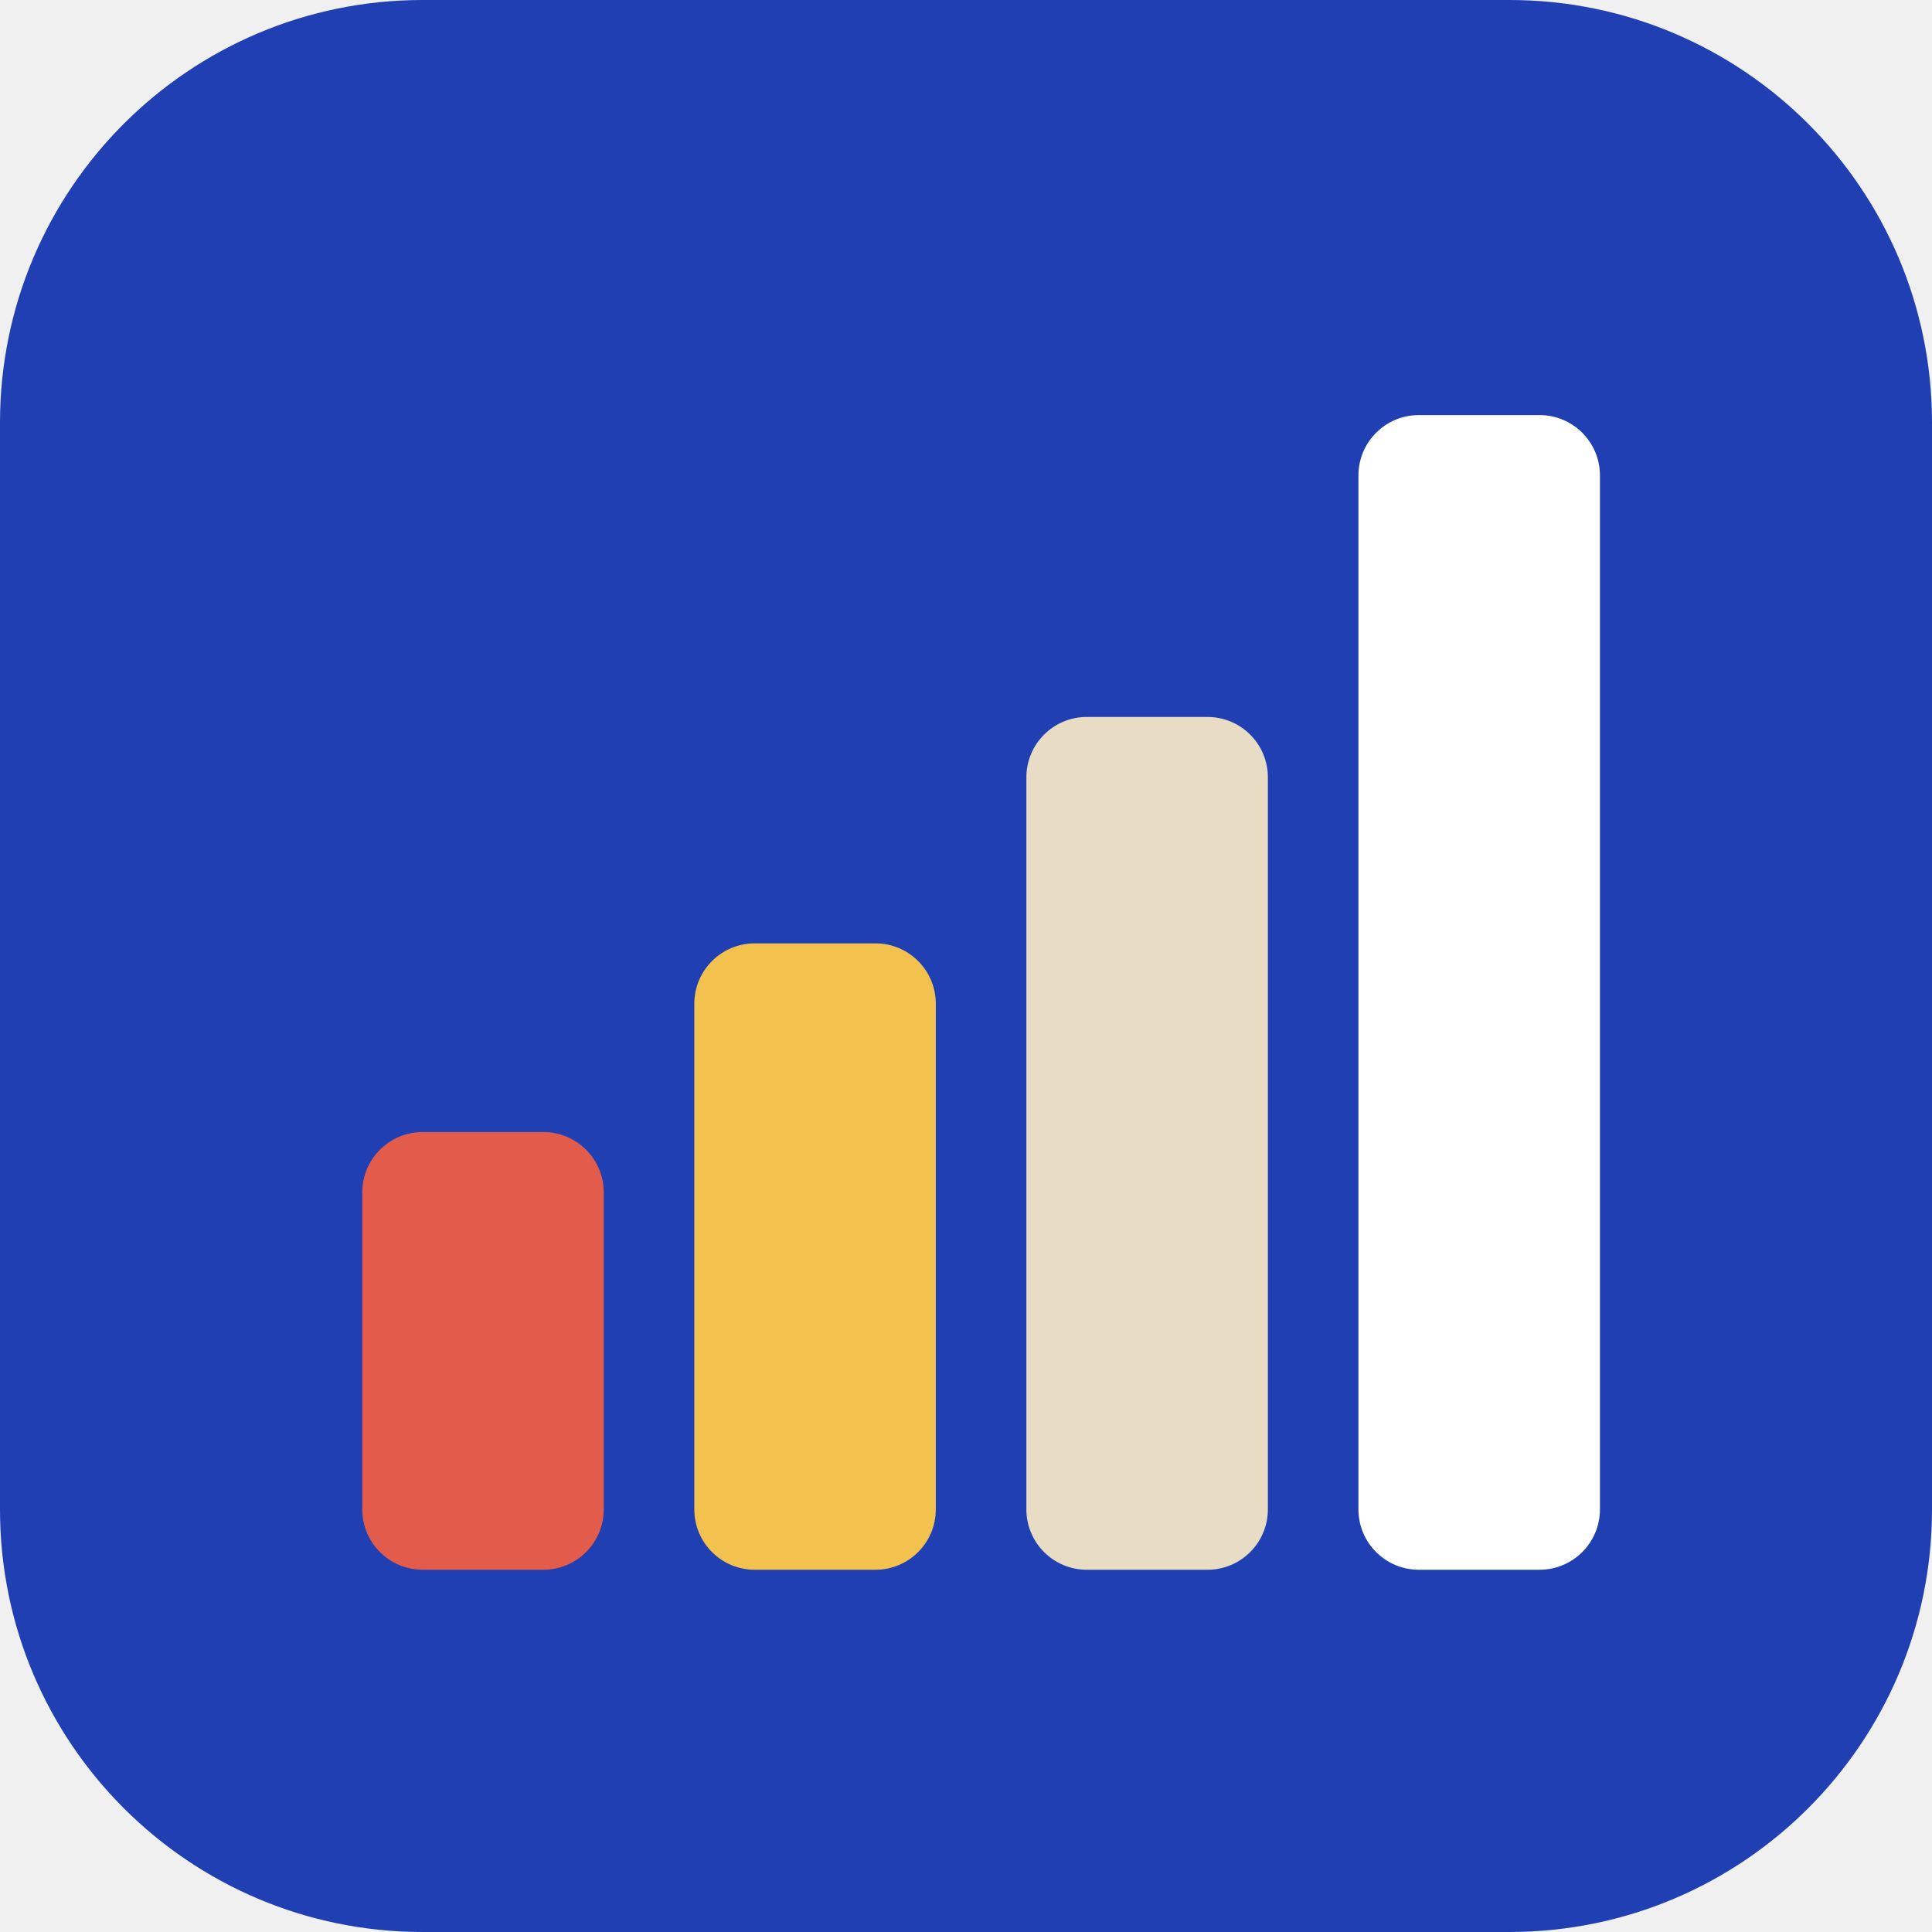
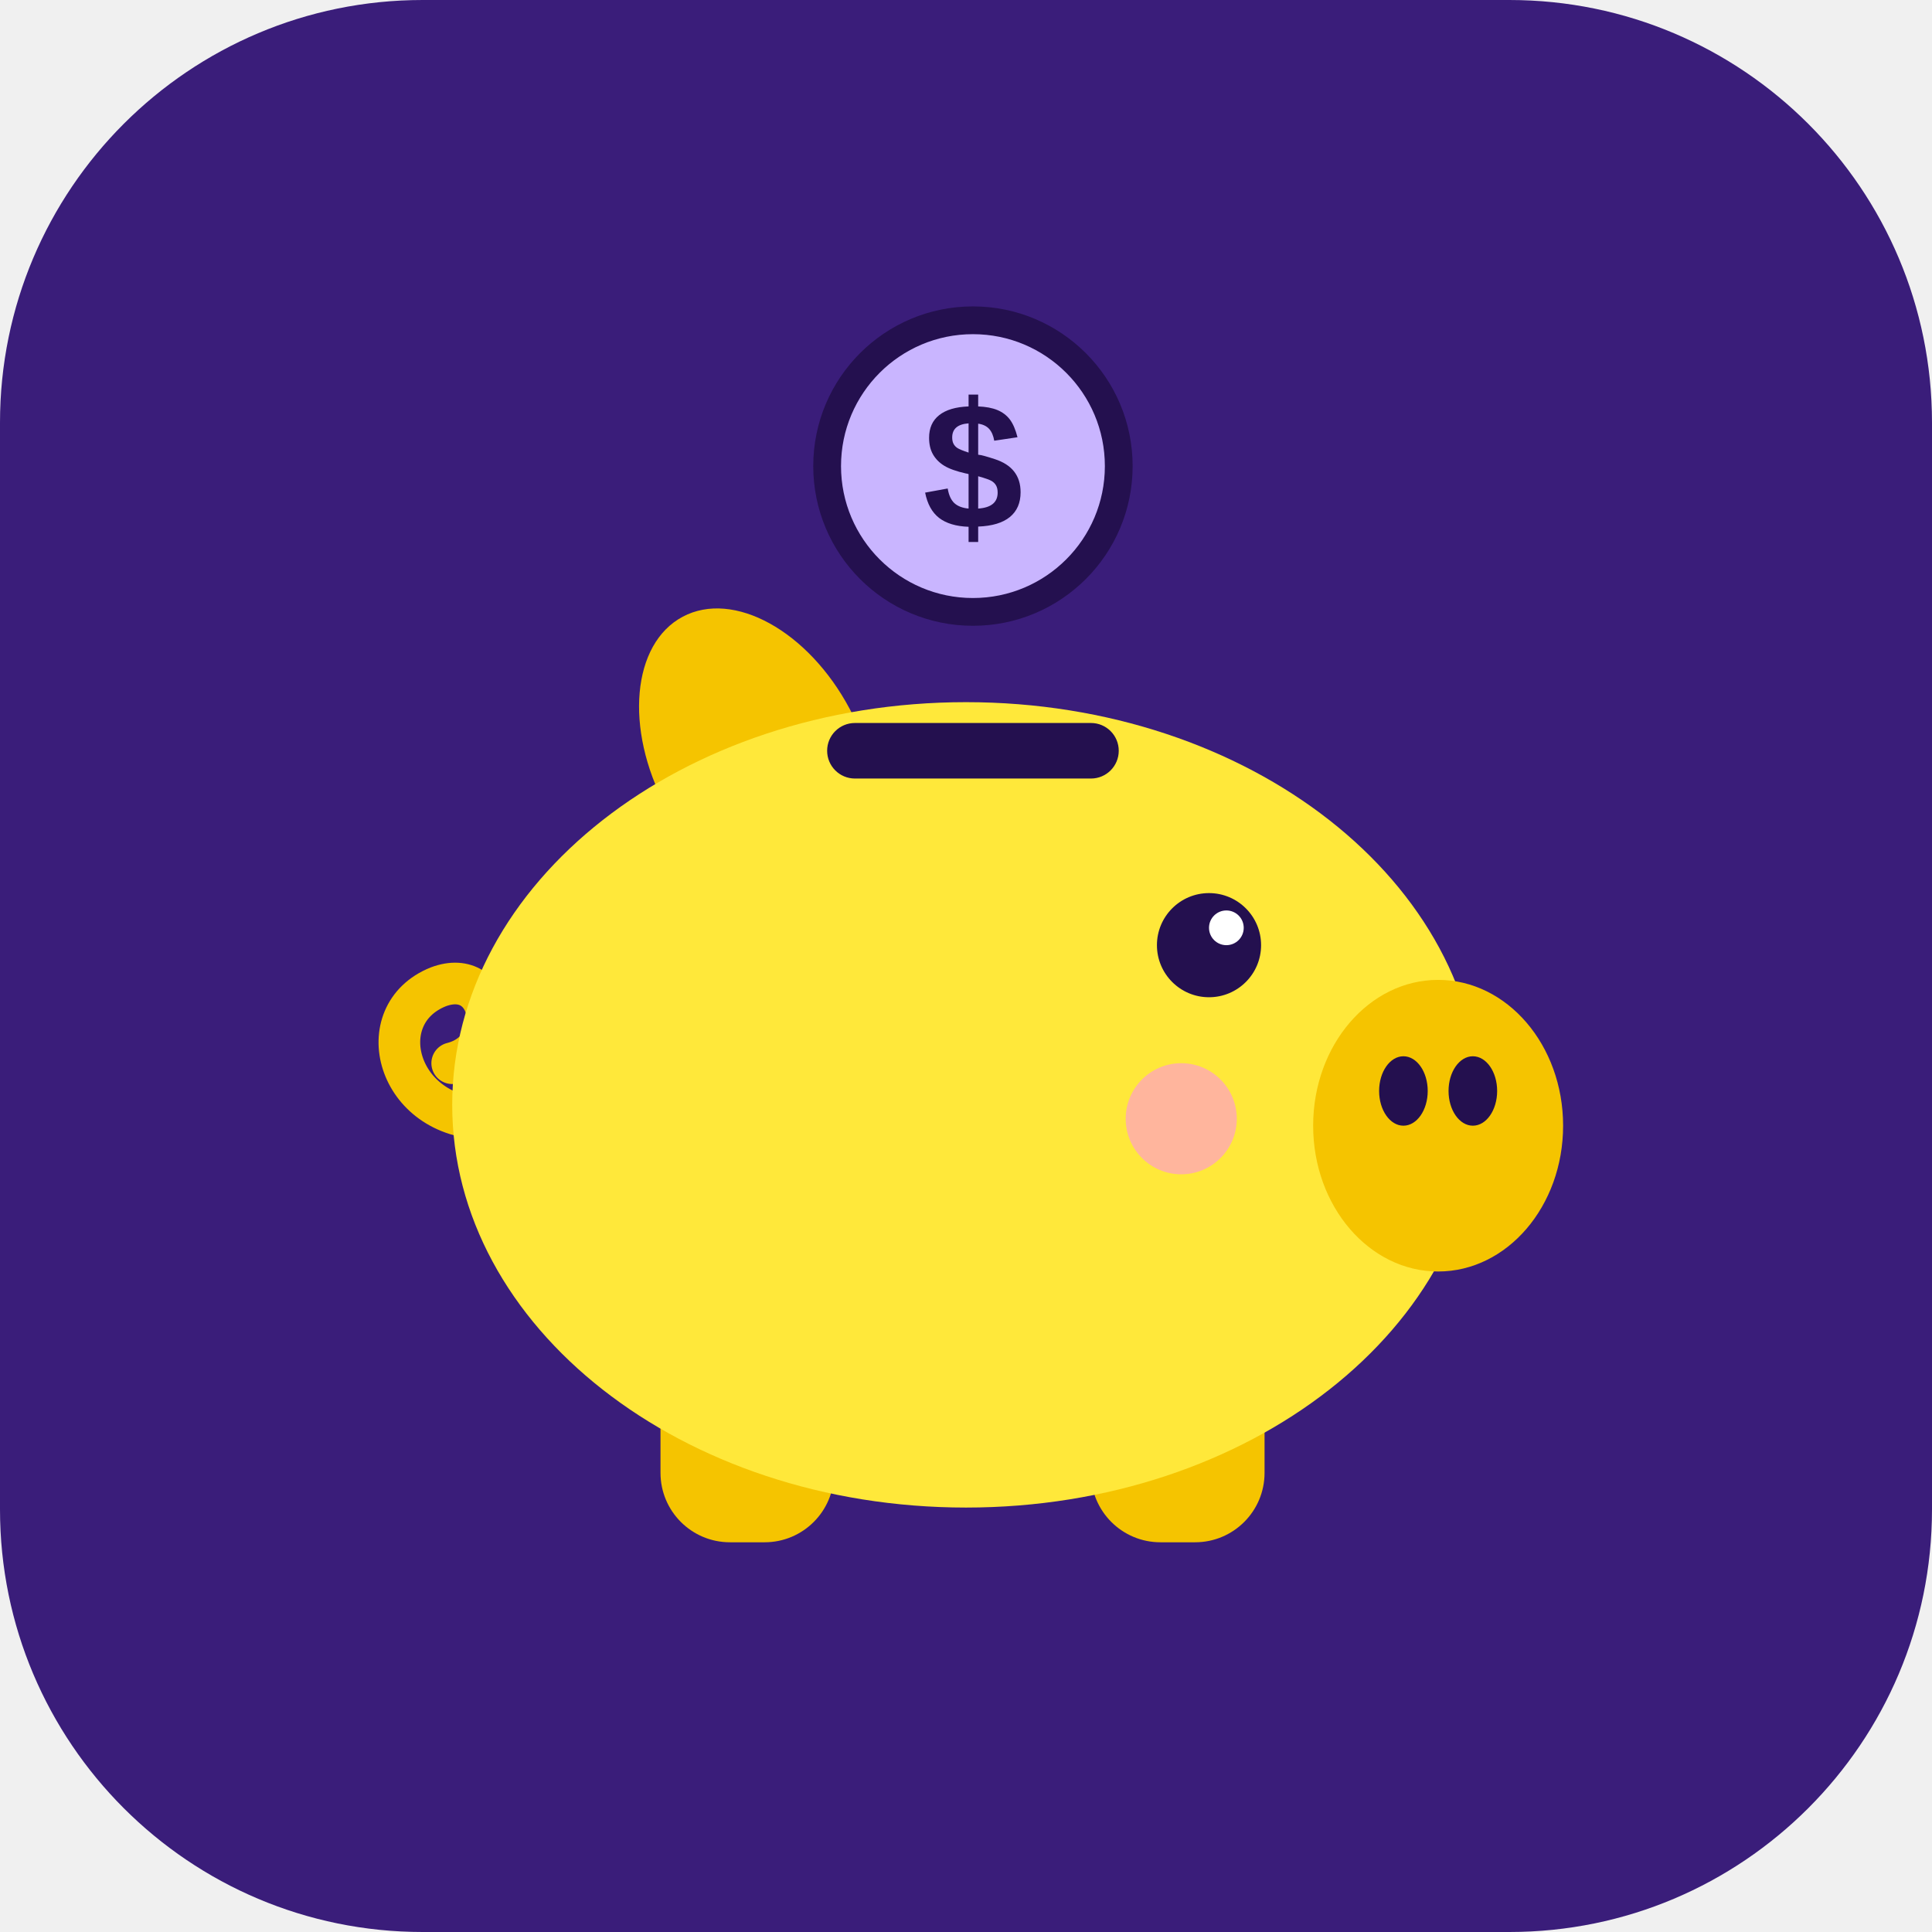
<svg xmlns="http://www.w3.org/2000/svg" viewBox="0 0 512 512">
-   <rect width="512" height="512" rx="112" fill="#1f3fb2" />
-   <rect x="96" y="300" width="64" height="116" rx="16" fill="#e25b4b" />
-   <rect x="184" y="250" width="64" height="166" rx="16" fill="#f2c14e" />
-   <rect x="272" y="190" width="64" height="226" rx="16" fill="#e8dcc4" />
-   <rect x="360" y="110" width="64" height="306" rx="16" fill="#ffffff" />
+   <rect width="512" height="512" rx="112" fill="#3a1d7a" />
+   <g transform="translate(20.48 20.48) scale(0.92)">
+     <path d="M118 300 C 92 300, 84 270, 104 262 C 120 256, 124 280, 108 284" fill="none" stroke="#f5c400" stroke-width="12" stroke-linecap="round" />
+     <rect x="168" y="352" width="50" height="70" rx="20" fill="#f5c400" />
+     <rect x="292" y="352" width="50" height="70" rx="20" fill="#f5c400" />
+     <ellipse cx="196" cy="196" rx="30" ry="46" transform="rotate(-28 196 196)" fill="#f5c400" />
+     <ellipse cx="256" cy="296" rx="148" ry="116" fill="#ffe83a" />
+     <ellipse cx="392" cy="302" rx="36" ry="42" fill="#f5c400" />
+     <ellipse cx="382" cy="292" rx="7" ry="10" fill="#24104f" />
+     <ellipse cx="402" cy="292" rx="7" ry="10" fill="#24104f" />
+     <circle cx="326" cy="250" r="15" fill="#24104f" />
+     <circle cx="331" cy="245" r="5" fill="#ffffff" />
+     <circle cx="318" cy="300" r="16" fill="#ff9fc8" opacity=".7" />
+     <rect x="216" y="186" width="84" height="16" rx="8" fill="#24104f" />
+     <circle cx="258" cy="112" r="42" fill="#c9b5ff" stroke="#24104f" stroke-width="8" />
+     <text x="258" y="130" text-anchor="middle" font-family="Arial, Helvetica, sans-serif" font-weight="700" font-size="52" fill="#24104f">$</text>
+   </g>
</svg>
